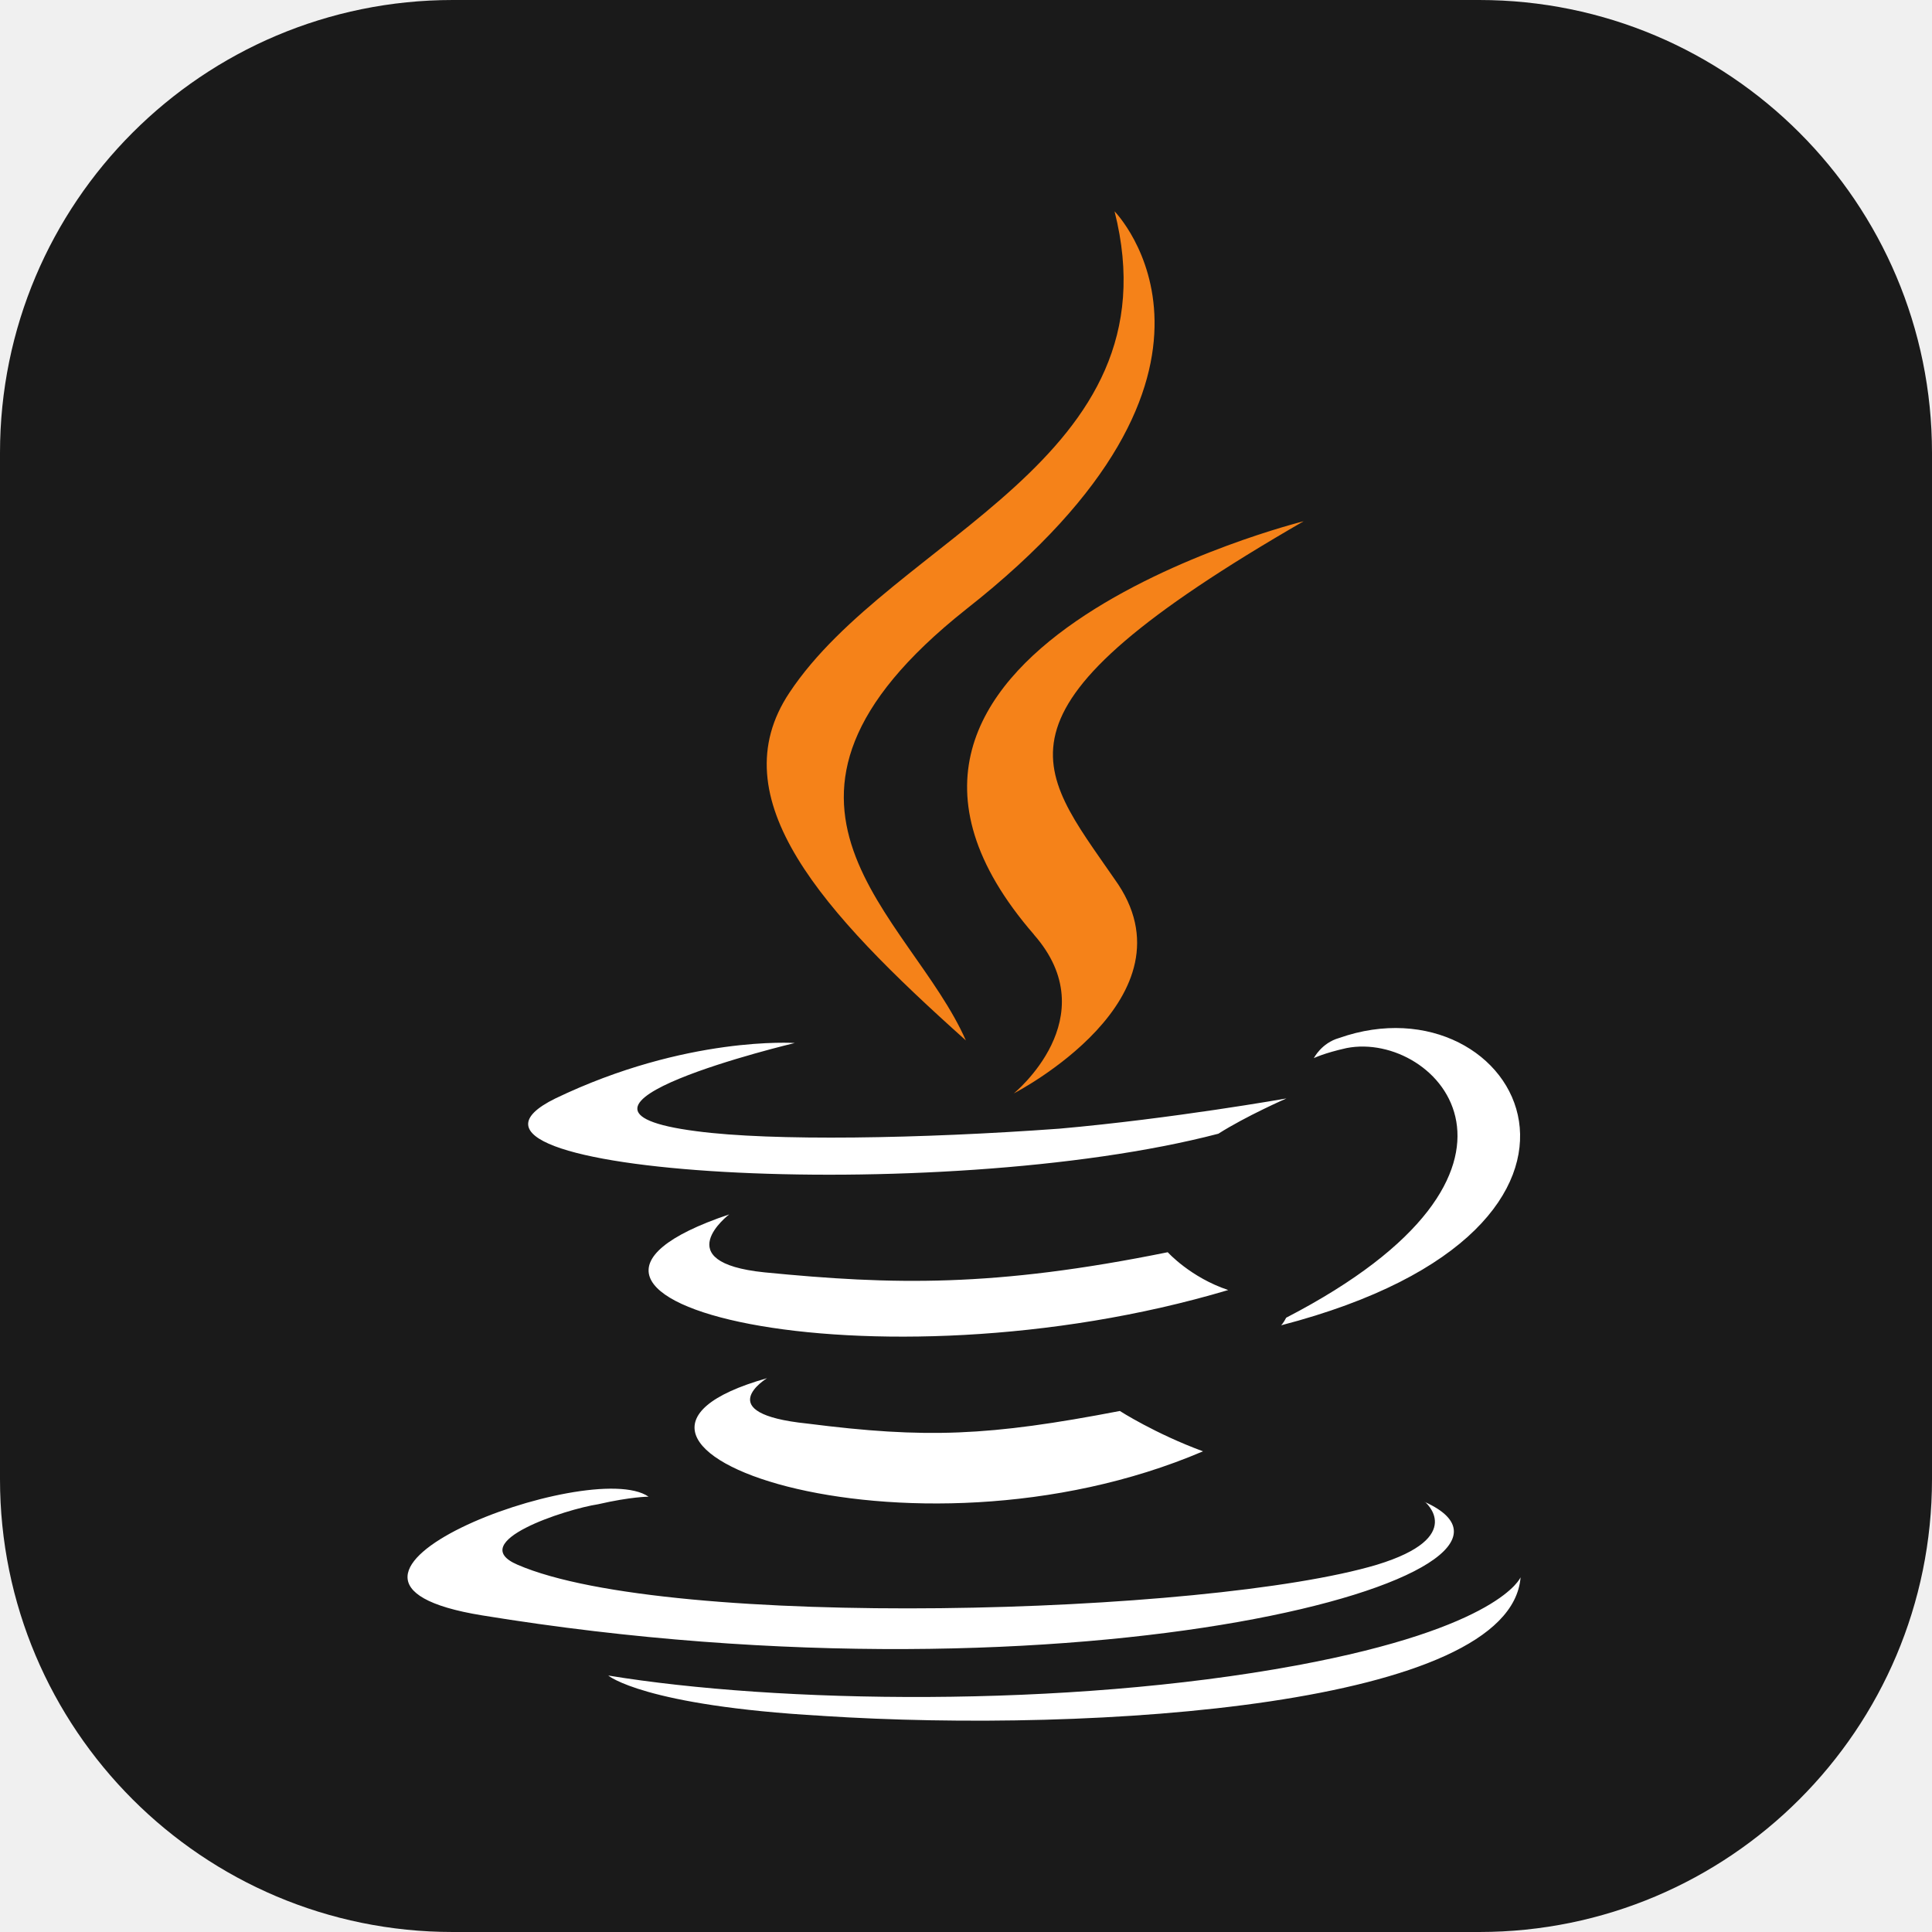
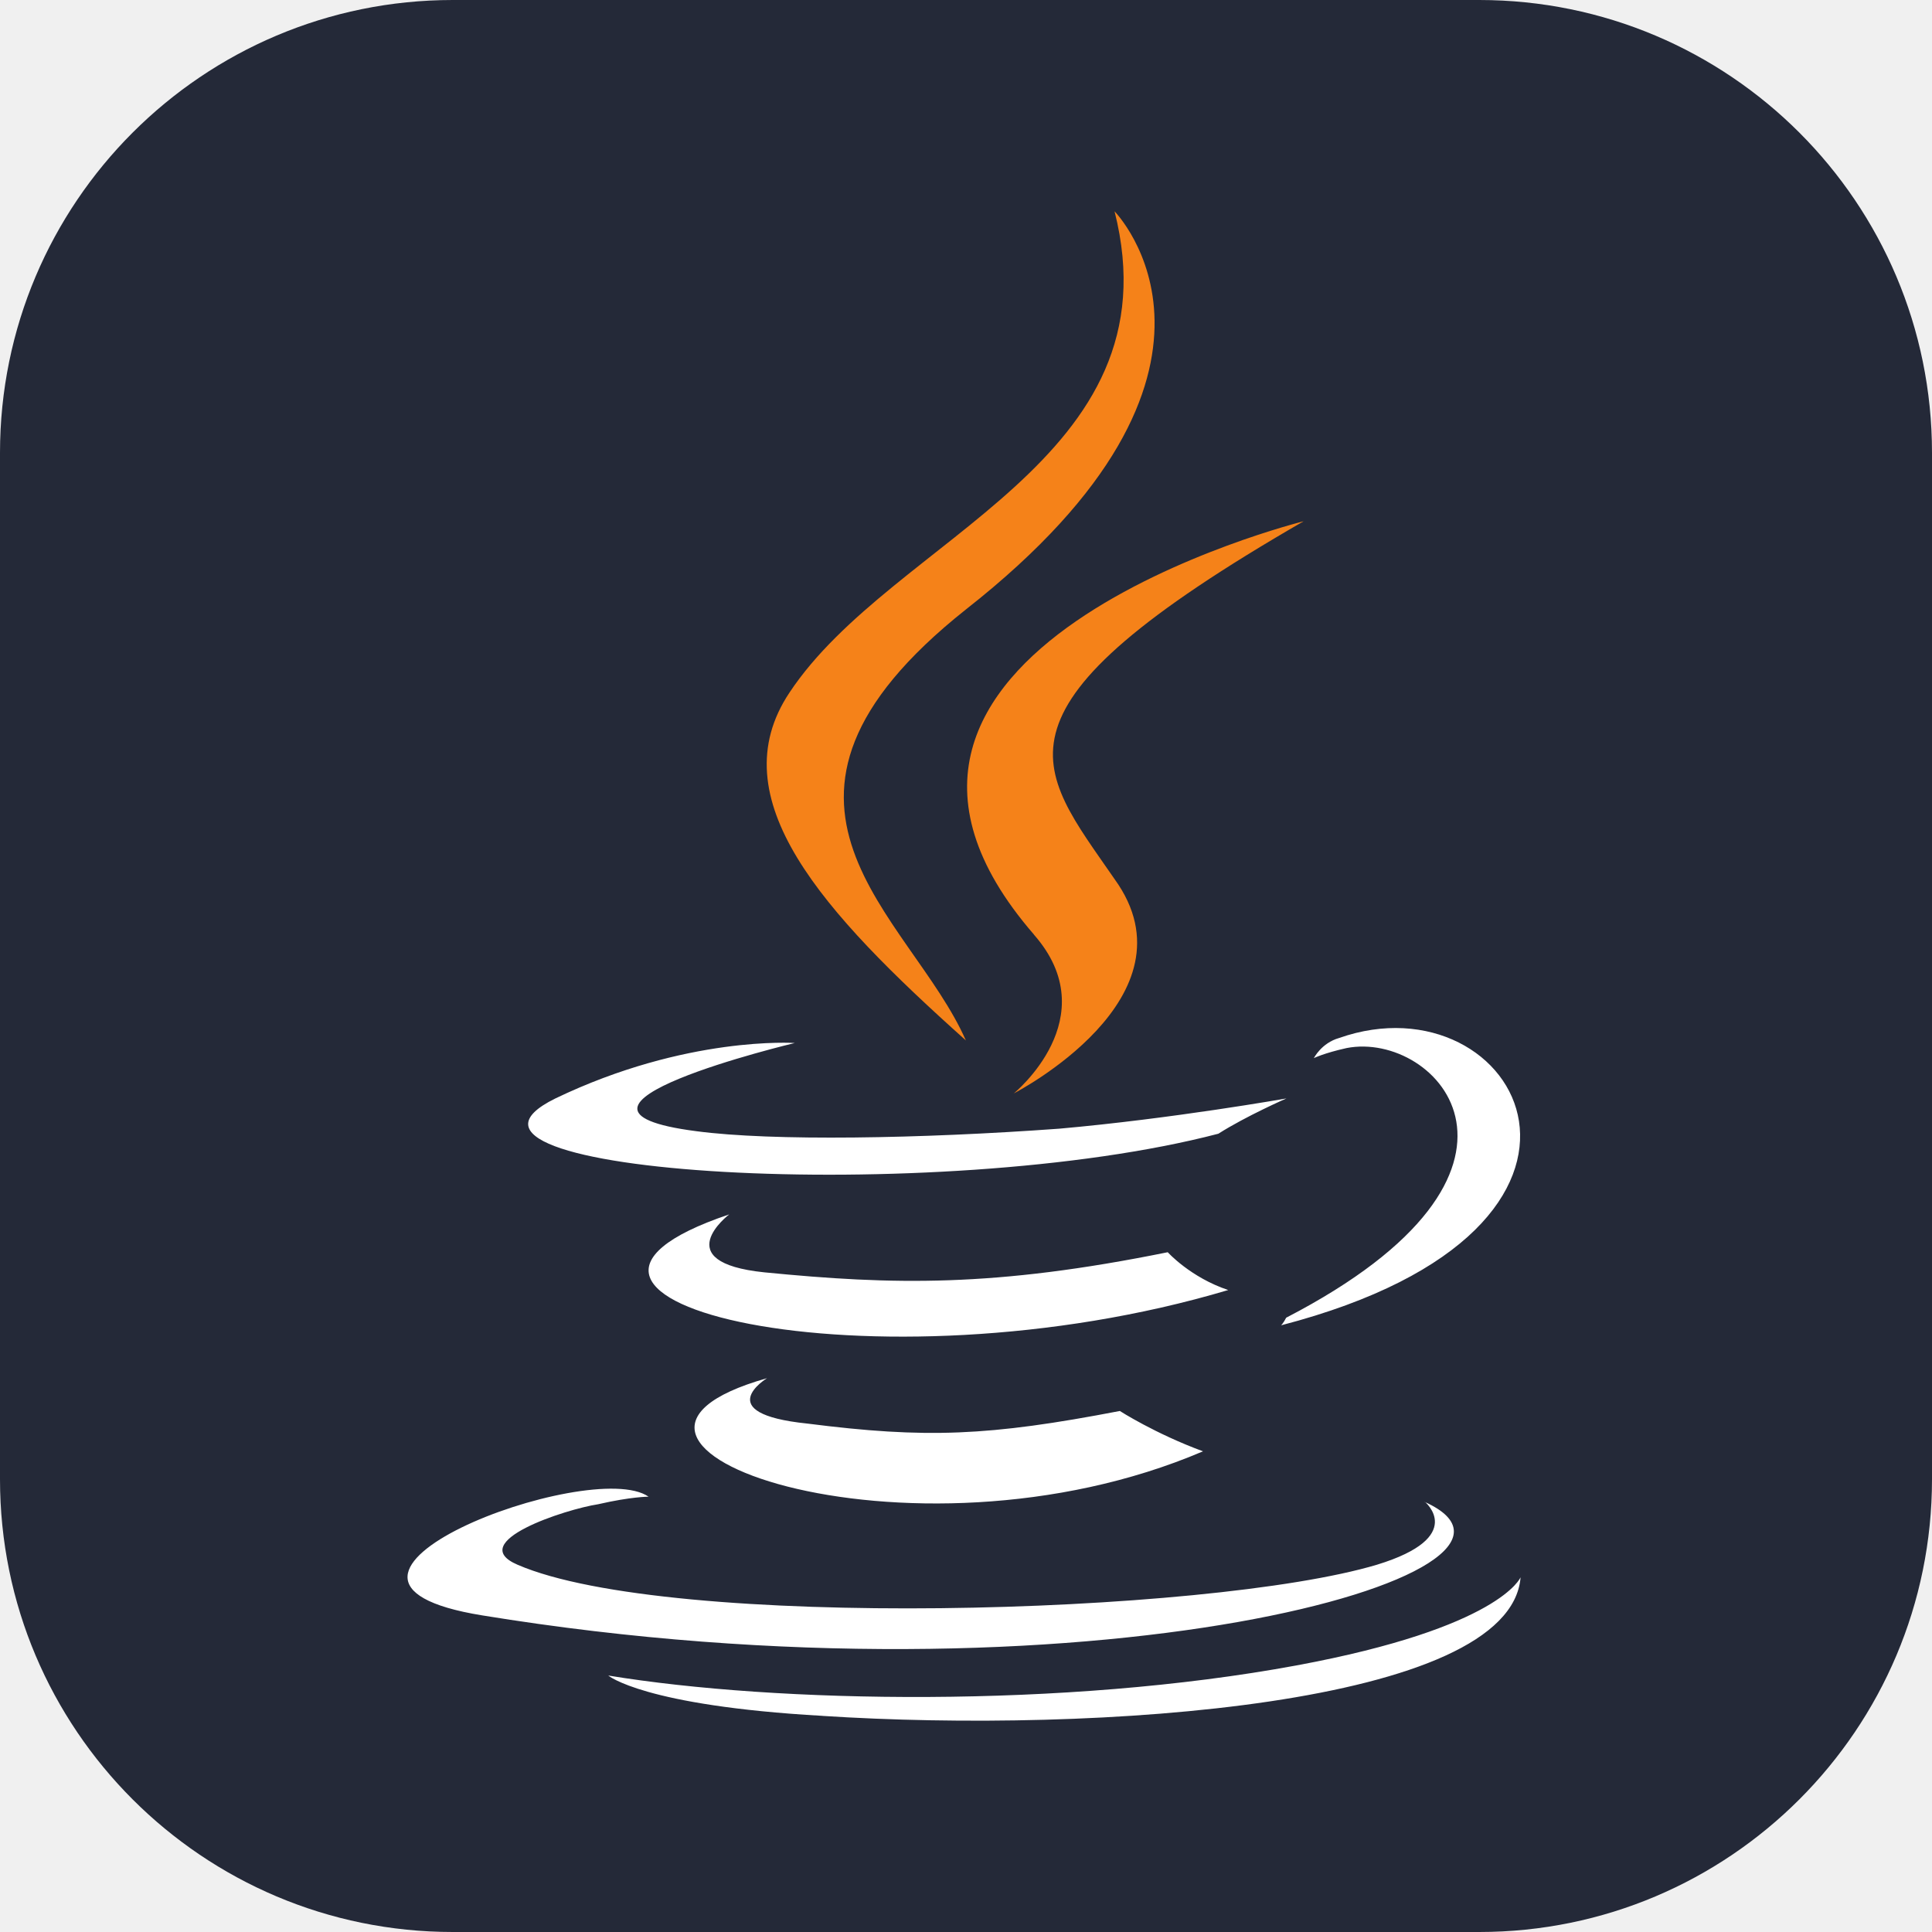
<svg xmlns="http://www.w3.org/2000/svg" width="100" height="100" viewBox="0 0 100 100" fill="none">
-   <path d="M76.562 0H23.438C10.493 0 0 10.493 0 23.438V76.562C0 89.507 10.493 100 23.438 100H76.562C89.507 100 100 89.507 100 76.562V23.438C100 10.493 89.507 0 76.562 0Z" fill="#1A1A1A" />
-   <path d="M39.701 71.335C39.701 71.335 36.701 73.161 41.789 73.684C47.932 74.466 51.181 74.336 57.963 73.032C57.963 73.032 59.789 74.207 62.268 75.12C47.004 81.641 27.699 74.728 39.701 71.335ZM37.744 62.857C37.744 62.857 34.483 65.336 39.57 65.857C46.221 66.509 51.441 66.639 60.442 64.815C60.442 64.815 61.618 66.12 63.573 66.772C45.181 72.25 24.569 67.291 37.744 62.857ZM73.748 77.728C73.748 77.728 75.965 79.554 71.269 80.99C62.529 83.598 34.613 84.382 26.787 80.99C24.048 79.814 29.265 78.118 30.96 77.859C32.657 77.468 33.569 77.468 33.569 77.468C30.569 75.38 13.61 81.772 24.959 83.612C56.136 88.7 81.836 81.394 73.747 77.741L73.748 77.728ZM41.136 53.986C41.136 53.986 26.916 57.378 36.047 58.551C39.96 59.072 47.656 58.942 54.831 58.42C60.702 57.899 66.585 56.855 66.585 56.855C66.585 56.855 64.497 57.768 63.063 58.681C48.571 62.467 20.785 60.771 28.743 56.857C35.528 53.595 41.136 53.986 41.136 53.986ZM66.572 68.205C81.184 60.638 74.398 53.334 69.702 54.247C68.527 54.508 68.006 54.768 68.006 54.768C68.006 54.768 68.397 53.986 69.311 53.727C78.572 50.465 85.879 63.51 66.311 68.598C66.311 68.598 66.442 68.467 66.572 68.206V68.205ZM42.57 88.814C56.659 89.728 78.182 88.293 78.705 81.639C78.705 81.639 77.663 84.247 67.095 86.204C55.094 88.421 40.222 88.161 31.483 86.725C31.483 86.725 33.309 88.29 42.571 88.812L42.57 88.814Z" fill="white" />
+   <path d="M76.562 0H23.438C10.493 0 0 10.493 0 23.438V76.562C0 89.507 10.493 100 23.438 100H76.562C89.507 100 100 89.507 100 76.562V23.438C100 10.493 89.507 0 76.562 0Z" fill="#242938" />
+   <path d="M39.701 71.335C39.701 71.335 36.701 73.161 41.789 73.684C47.932 74.466 51.181 74.335 57.963 73.032C57.963 73.032 59.789 74.207 62.268 75.12C47.004 81.641 27.699 74.728 39.701 71.335ZM37.744 62.857C37.744 62.857 34.483 65.336 39.57 65.857C46.221 66.509 51.441 66.639 60.442 64.815C60.442 64.815 61.618 66.12 63.573 66.772C45.181 72.25 24.569 67.291 37.744 62.857ZM73.748 77.728C73.748 77.728 75.965 79.554 71.269 80.99C62.529 83.598 34.613 84.382 26.787 80.99C24.048 79.814 29.265 78.118 30.96 77.859C32.657 77.468 33.569 77.468 33.569 77.468C30.569 75.38 13.61 81.772 24.959 83.612C56.136 88.7 81.836 81.394 73.747 77.741L73.748 77.728ZM41.136 53.986C41.136 53.986 26.916 57.378 36.047 58.551C39.96 59.072 47.656 58.942 54.831 58.42C60.702 57.899 66.585 56.855 66.585 56.855C66.585 56.855 64.497 57.768 63.063 58.681C48.571 62.467 20.785 60.771 28.743 56.857C35.528 53.595 41.136 53.986 41.136 53.986ZM66.572 68.205C81.184 60.638 74.398 53.334 69.702 54.247C68.527 54.508 68.006 54.768 68.006 54.768C68.006 54.768 68.397 53.986 69.311 53.727C78.572 50.465 85.879 63.51 66.311 68.598C66.311 68.598 66.442 68.467 66.572 68.206V68.205ZM42.57 88.814C56.659 89.728 78.182 88.293 78.705 81.639C78.705 81.639 77.663 84.247 67.095 86.204C55.094 88.421 40.222 88.161 31.483 86.725C31.483 86.725 33.309 88.29 42.571 88.812L42.57 88.814Z" fill="white" />
  <path d="M57.689 10.938C57.689 10.938 65.777 19.156 49.993 31.547C37.34 41.591 47.122 47.331 49.993 53.852C42.558 47.2 37.211 41.329 40.862 35.85C46.223 27.767 60.962 23.853 57.689 10.938ZM53.516 48.376C57.298 52.681 52.474 56.594 52.474 56.594C52.474 56.594 62.127 51.639 57.692 45.505C53.648 39.635 50.517 36.765 67.476 26.98C67.476 26.98 40.734 33.632 53.518 48.373L53.516 48.376Z" fill="#F58219" />
</svg>
